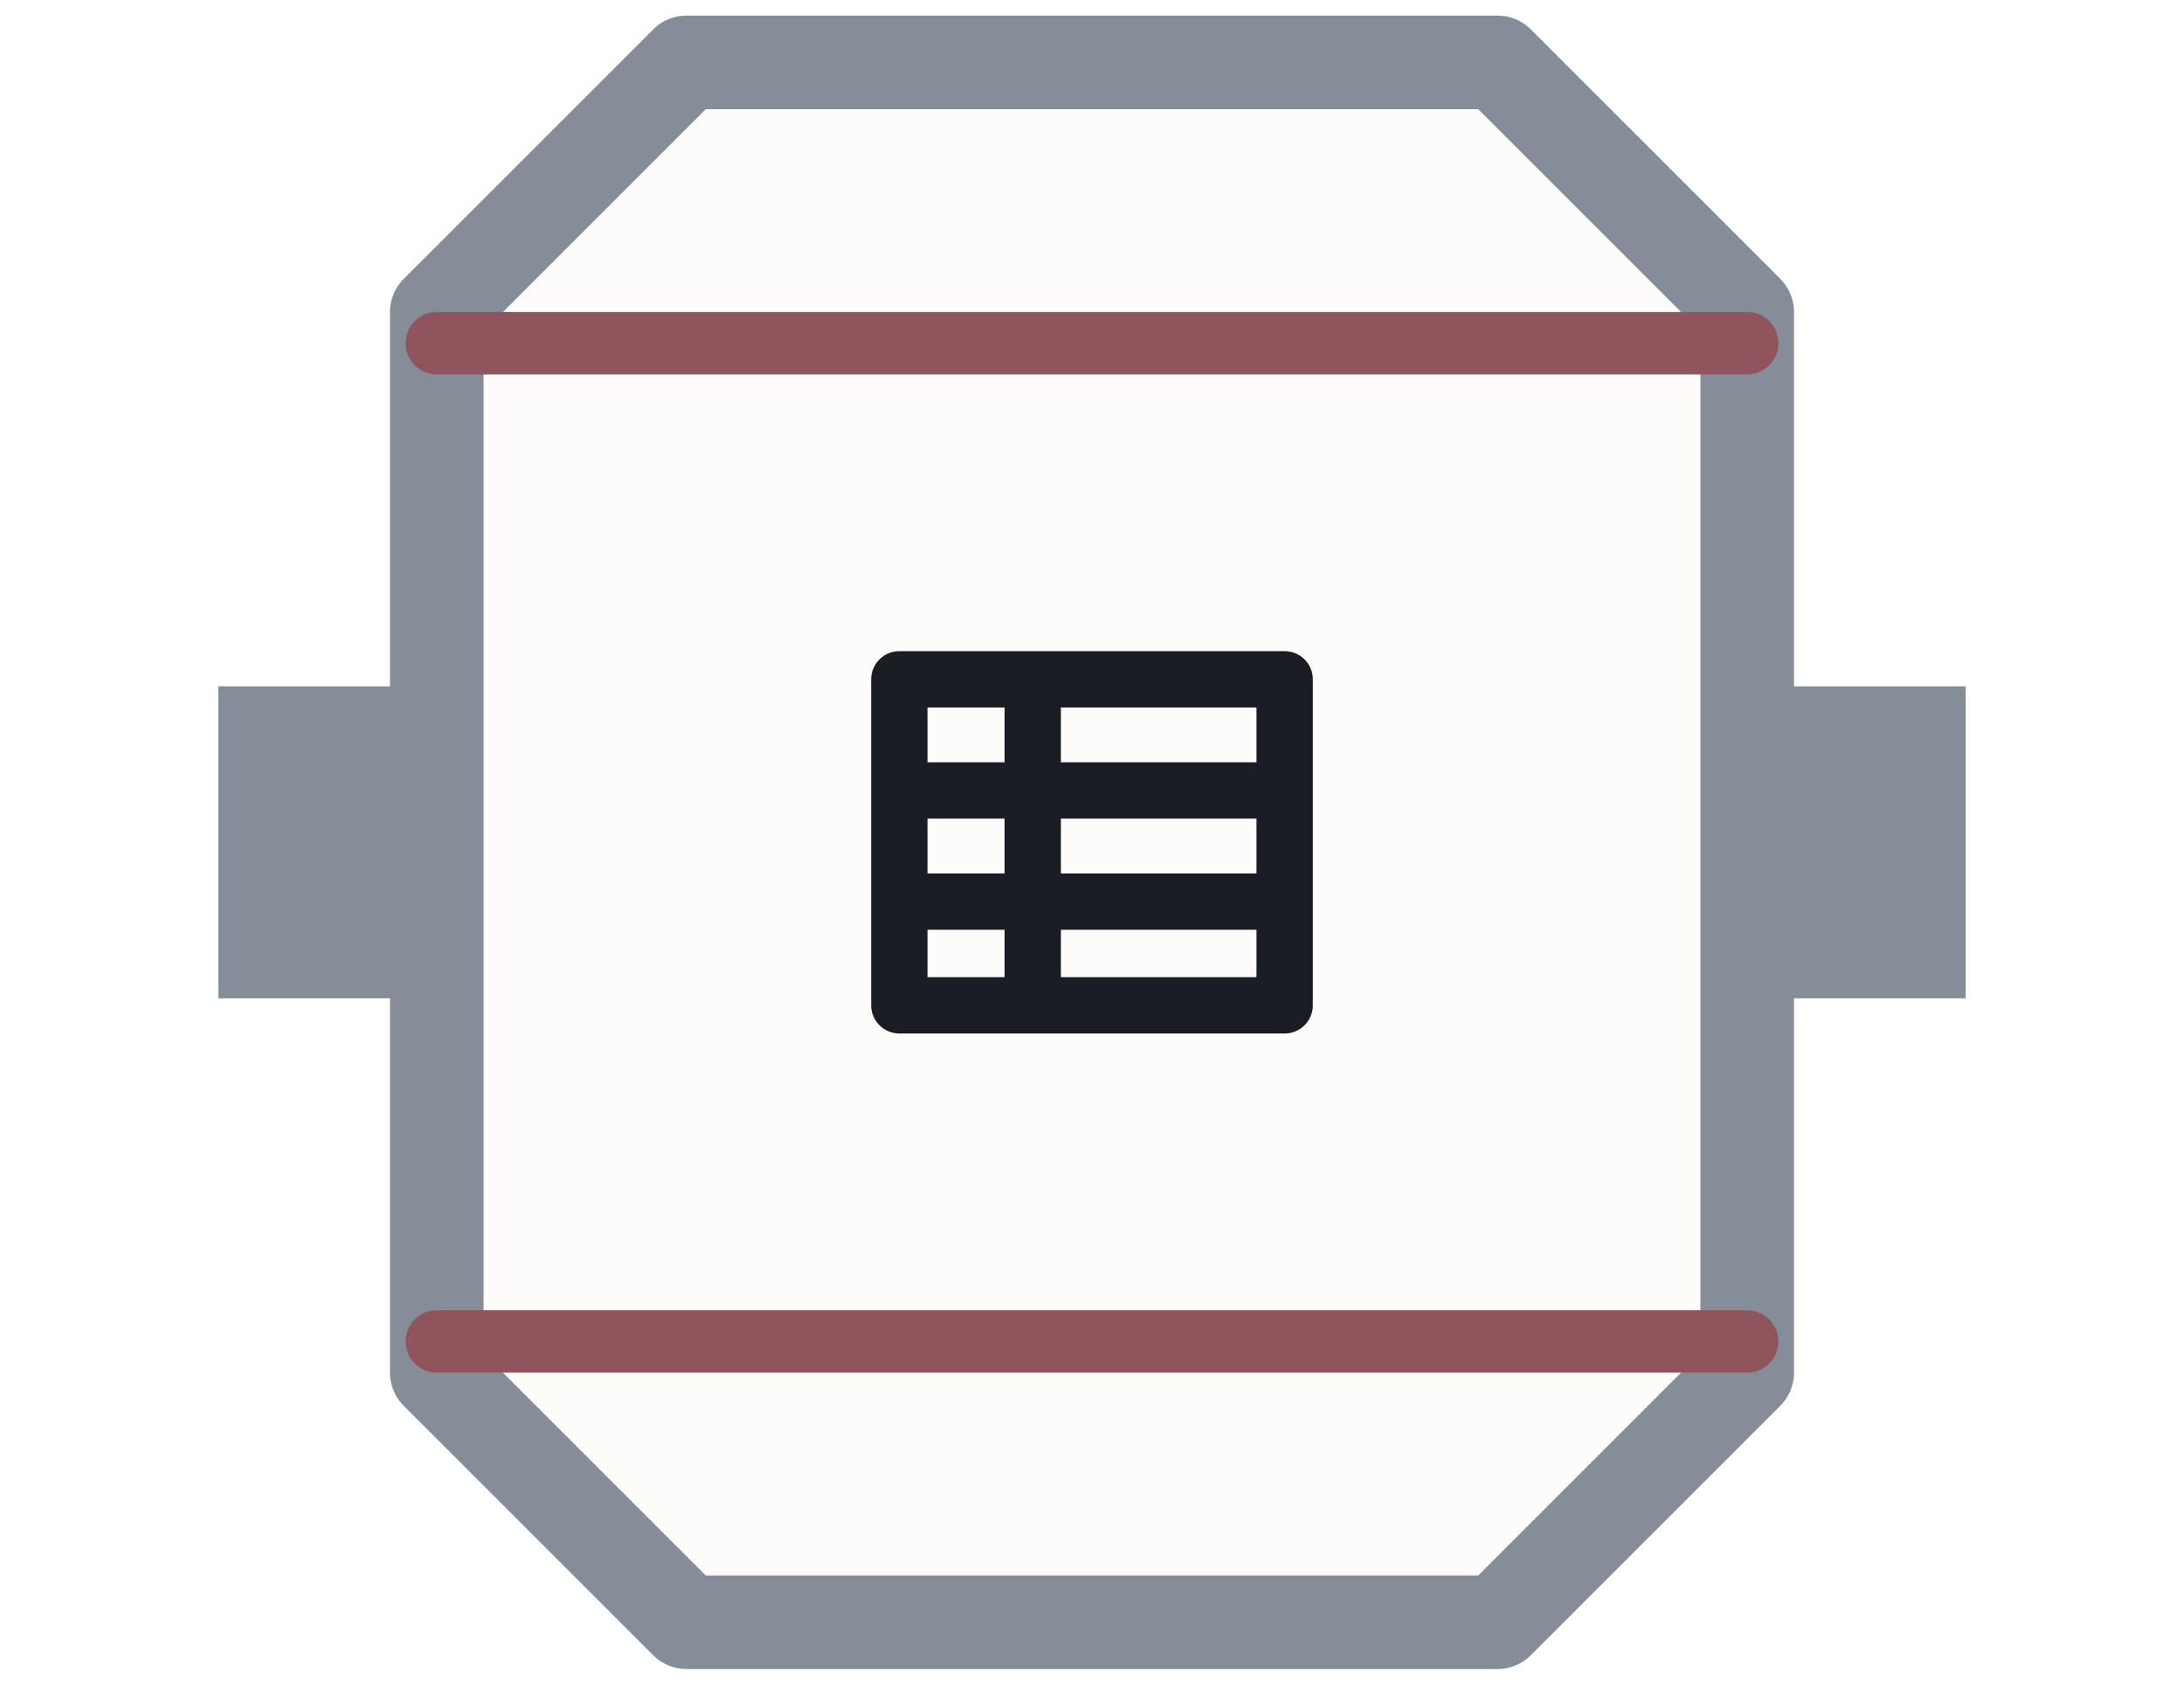
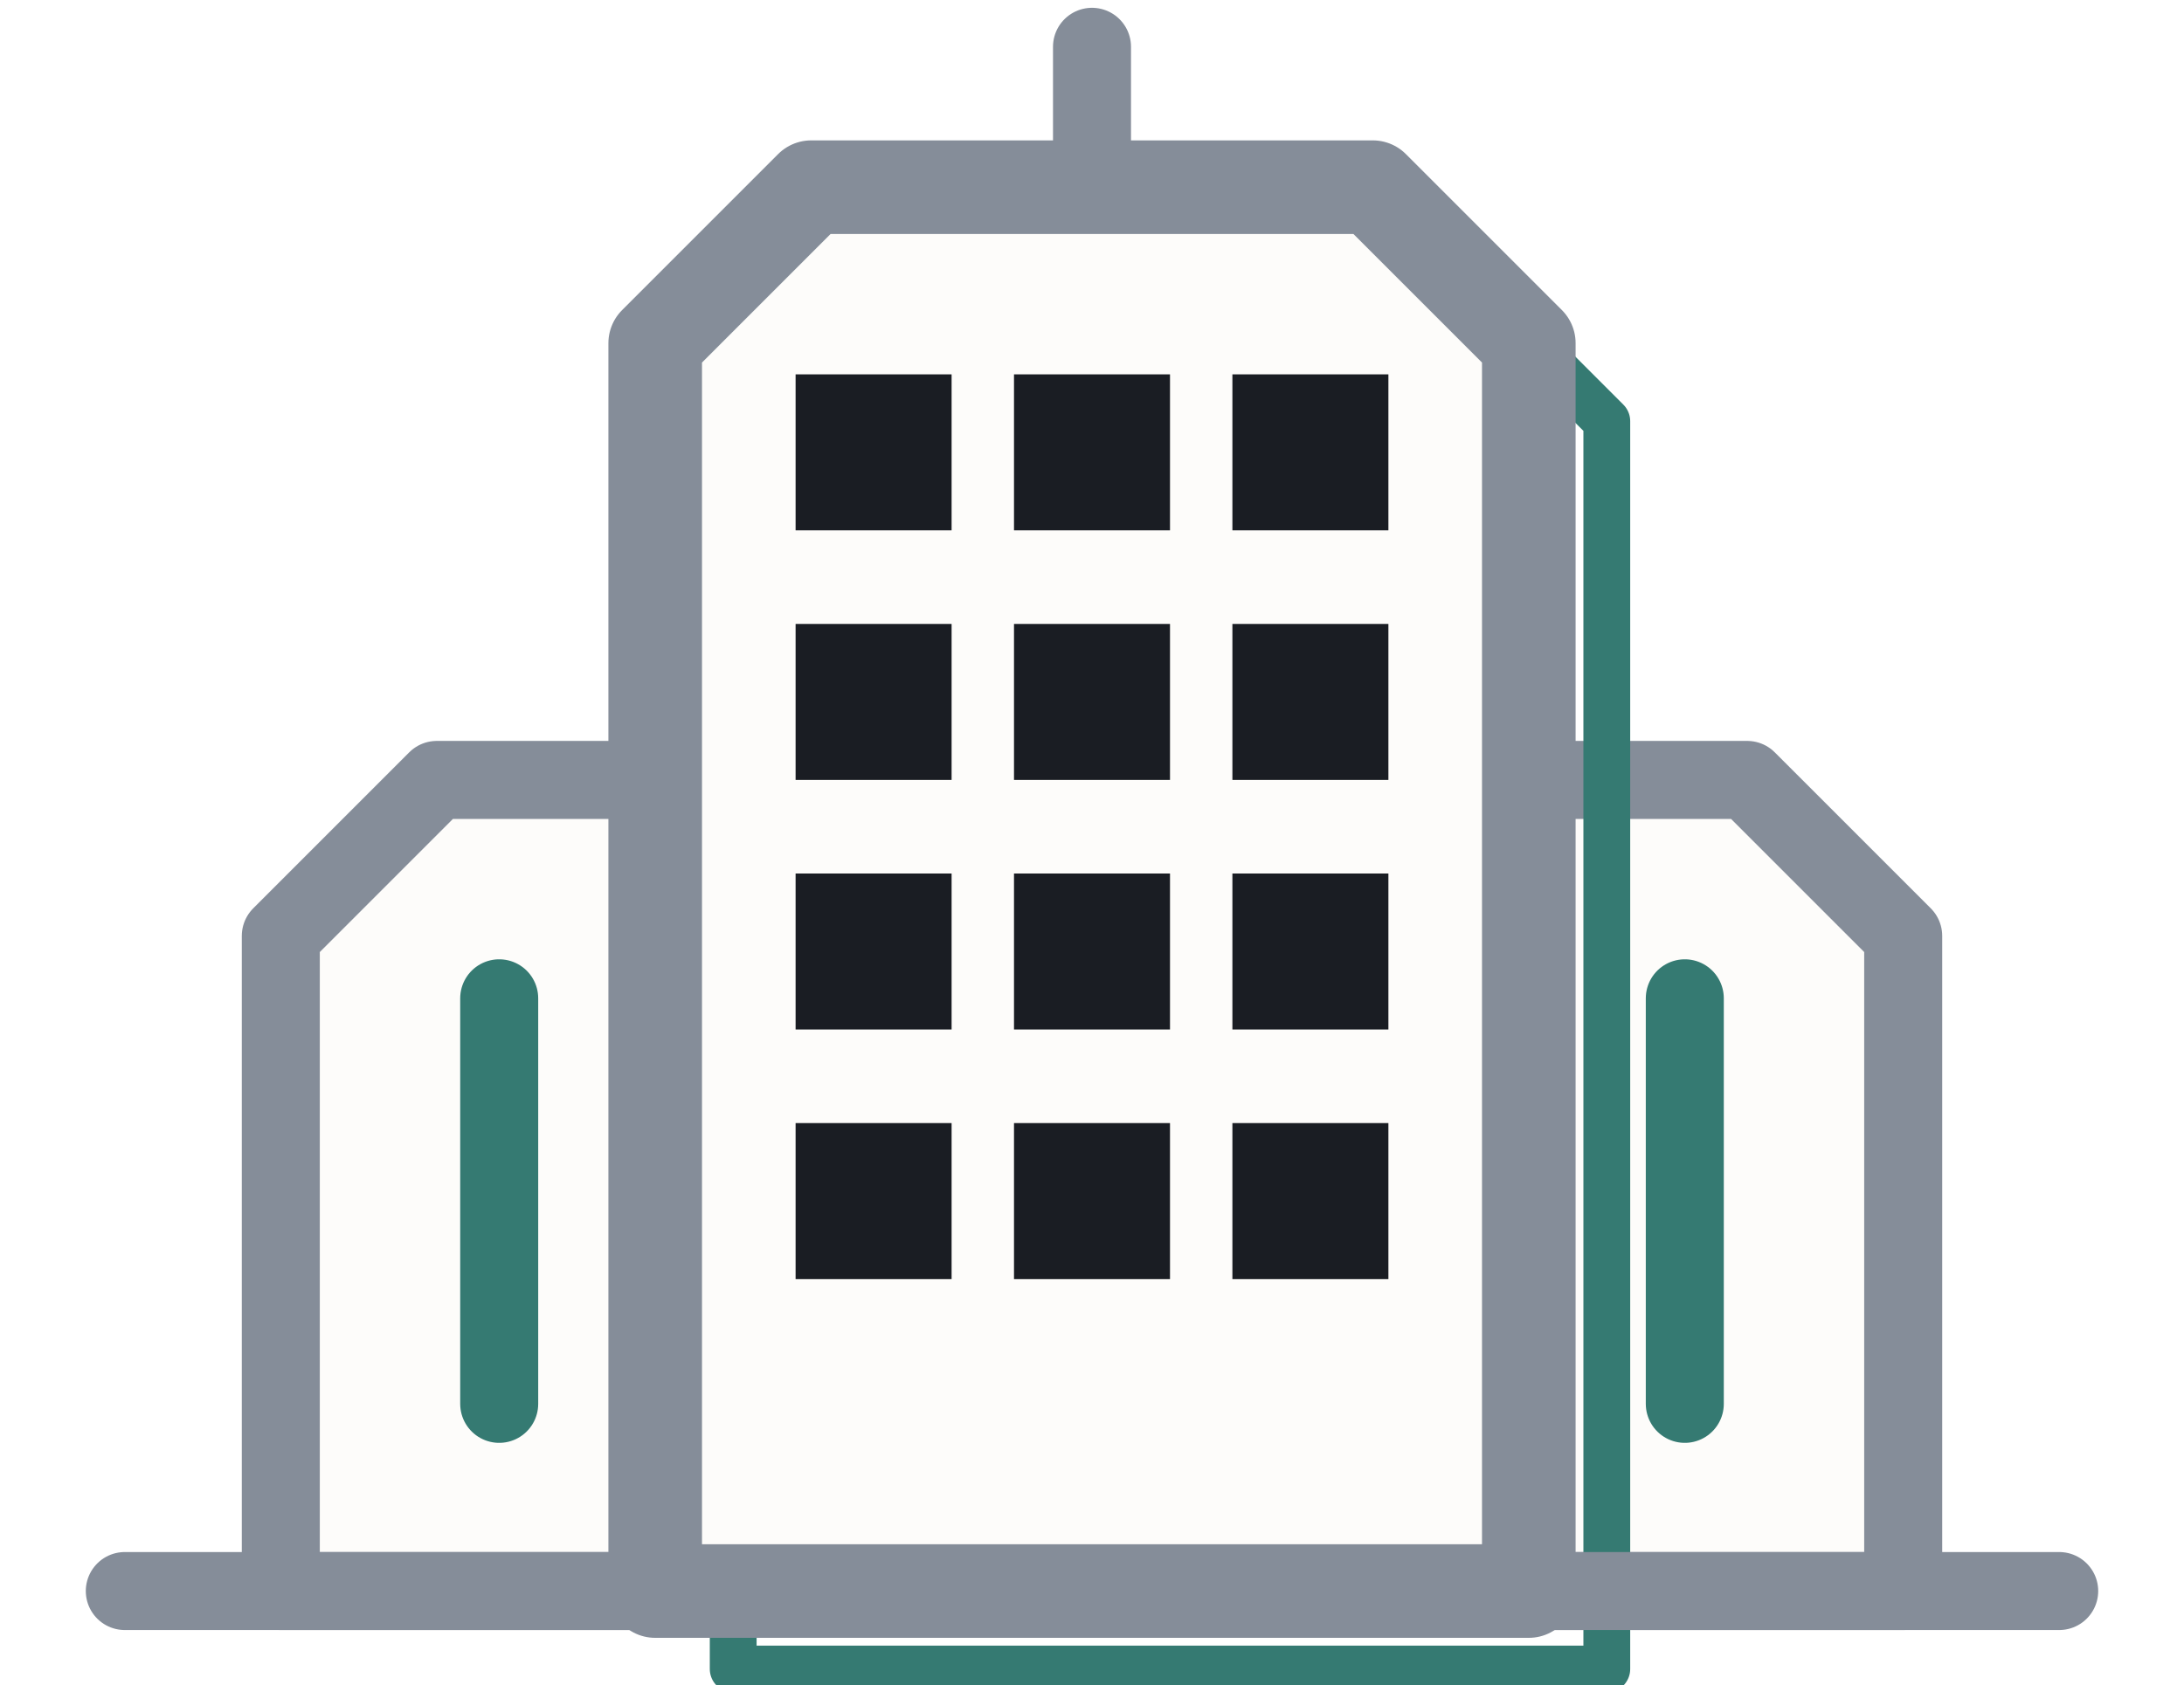
<svg xmlns="http://www.w3.org/2000/svg" viewBox="0 0 140 108" stroke-linecap="round" stroke-linejoin="round">
-   <polygon points="44,4 96,4 112,20 112,88 96,104 44,104 28,88 28,20" fill="#fdfcfa" stroke="#858d99" stroke-width="6" />
-   <path d="M28 22H112M28 86H112" fill="none" stroke="#8f545c" stroke-width="4" />
-   <rect x="14" y="44" width="14" height="20" fill="#858d99" stroke="none" />
-   <rect x="112" y="44" width="14" height="20" fill="#858d99" stroke="none" />
-   <g transform="translate(51 35) scale(0.95)">
-     <path d="M7 9h26v22h-26z M7 16.5h26 M7 24h26 M16 9v22" fill="none" stroke="#1a1d23" stroke-width="3.8" />
+   <polygon points="18,102 18,60 28,50 46,50 46,102" fill="#fdfcfa" stroke="#858d99" stroke-width="5" />
+   <polygon points="94,102 94,50 112,50 122,60 122,102" fill="#fdfcfa" stroke="#858d99" stroke-width="5" />
+   <path d="M70 12V3" fill="none" stroke="#858d99" stroke-width="5" />
+   <g transform="translate(5 5)">
+     <polygon points="42,102 42,22 52,12 88,12 98,22 98,102" fill="none" stroke="#357a72" stroke-width="3" />
  </g>
+   <polygon points="42,102 42,22 52,12 88,12 98,22 98,102" fill="#fdfcfa" stroke="#858d99" stroke-width="6" />
+   <rect x="51" y="24" width="10" height="10" fill="#1a1d23" stroke="none" />
+   <rect x="65" y="24" width="10" height="10" fill="#1a1d23" stroke="none" />
+   <rect x="79" y="24" width="10" height="10" fill="#1a1d23" stroke="none" />
+   <rect x="51" y="40" width="10" height="10" fill="#1a1d23" stroke="none" />
+   <rect x="65" y="40" width="10" height="10" fill="#1a1d23" stroke="none" />
+   <rect x="79" y="40" width="10" height="10" fill="#1a1d23" stroke="none" />
+   <rect x="51" y="56" width="10" height="10" fill="#1a1d23" stroke="none" />
+   <rect x="65" y="56" width="10" height="10" fill="#1a1d23" stroke="none" />
+   <rect x="79" y="56" width="10" height="10" fill="#1a1d23" stroke="none" />
+   <rect x="51" y="72" width="10" height="10" fill="#1a1d23" stroke="none" />
+   <rect x="65" y="72" width="10" height="10" fill="#1a1d23" stroke="none" />
+   <rect x="79" y="72" width="10" height="10" fill="#1a1d23" stroke="none" />
+   <path d="M32 64V90M108 64V90" fill="none" stroke="#357a72" stroke-width="5" />
+   <path d="M8 102H132" fill="none" stroke="#858d99" stroke-width="5" />
</svg>
